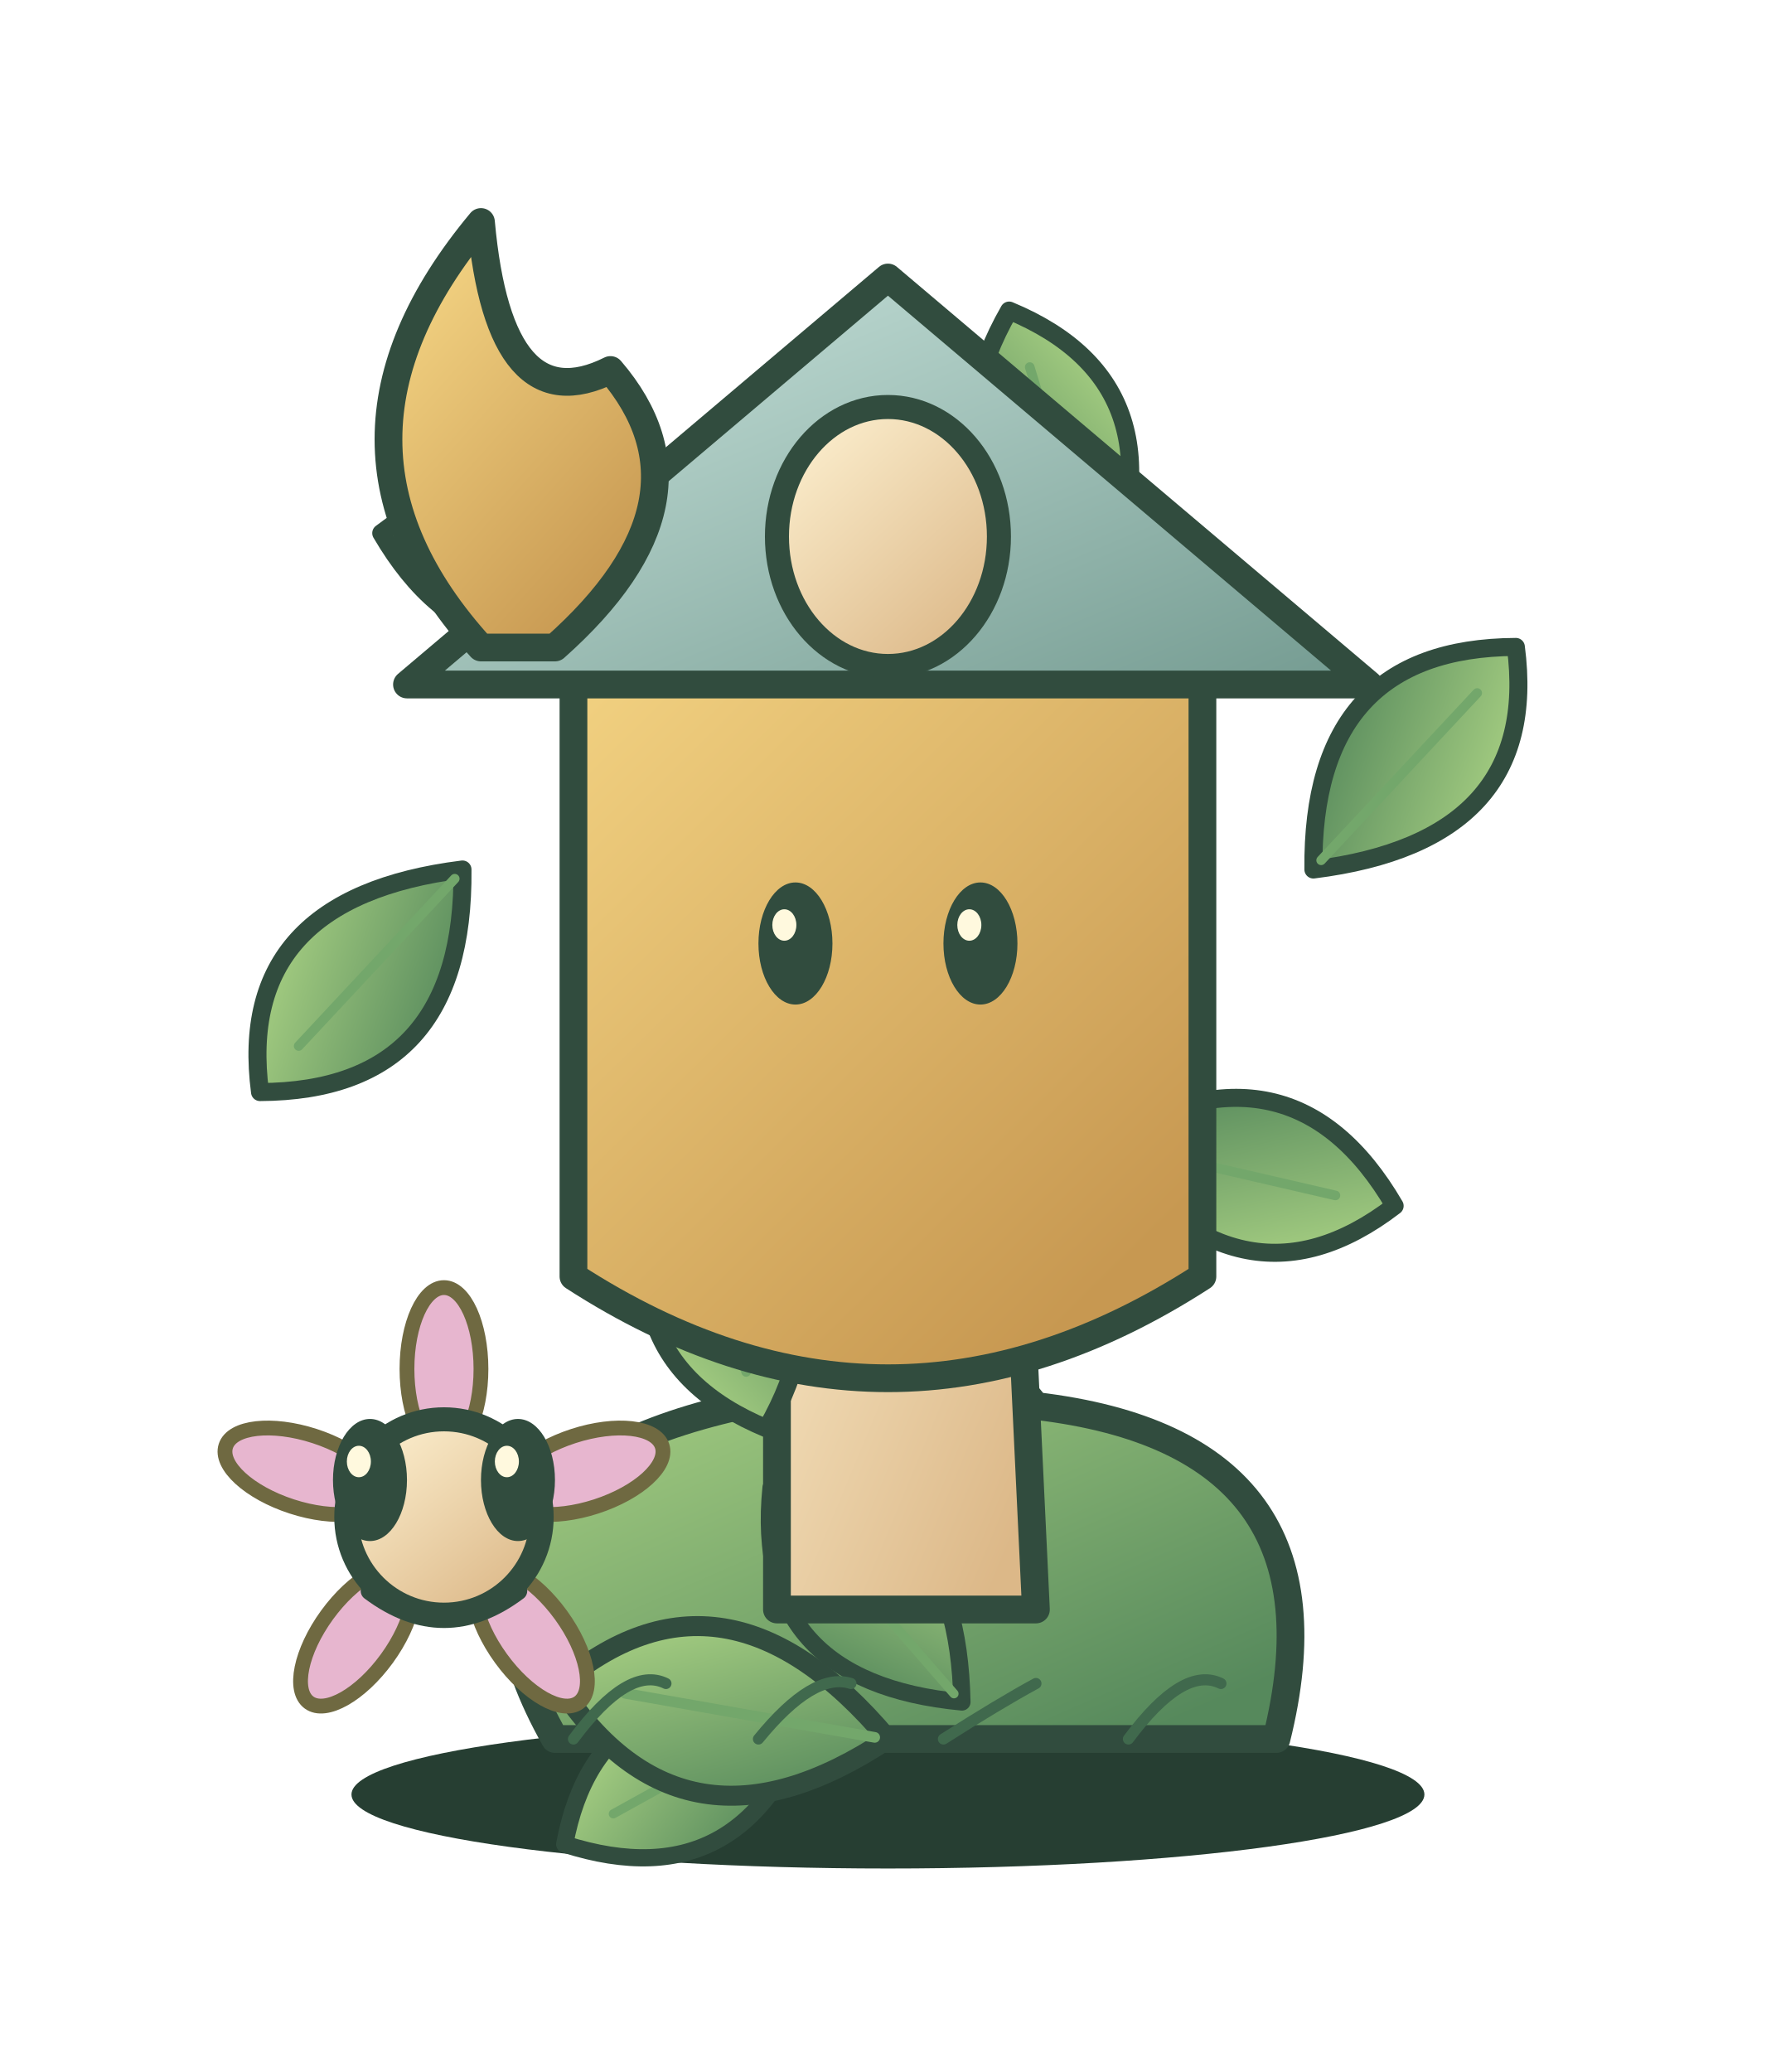
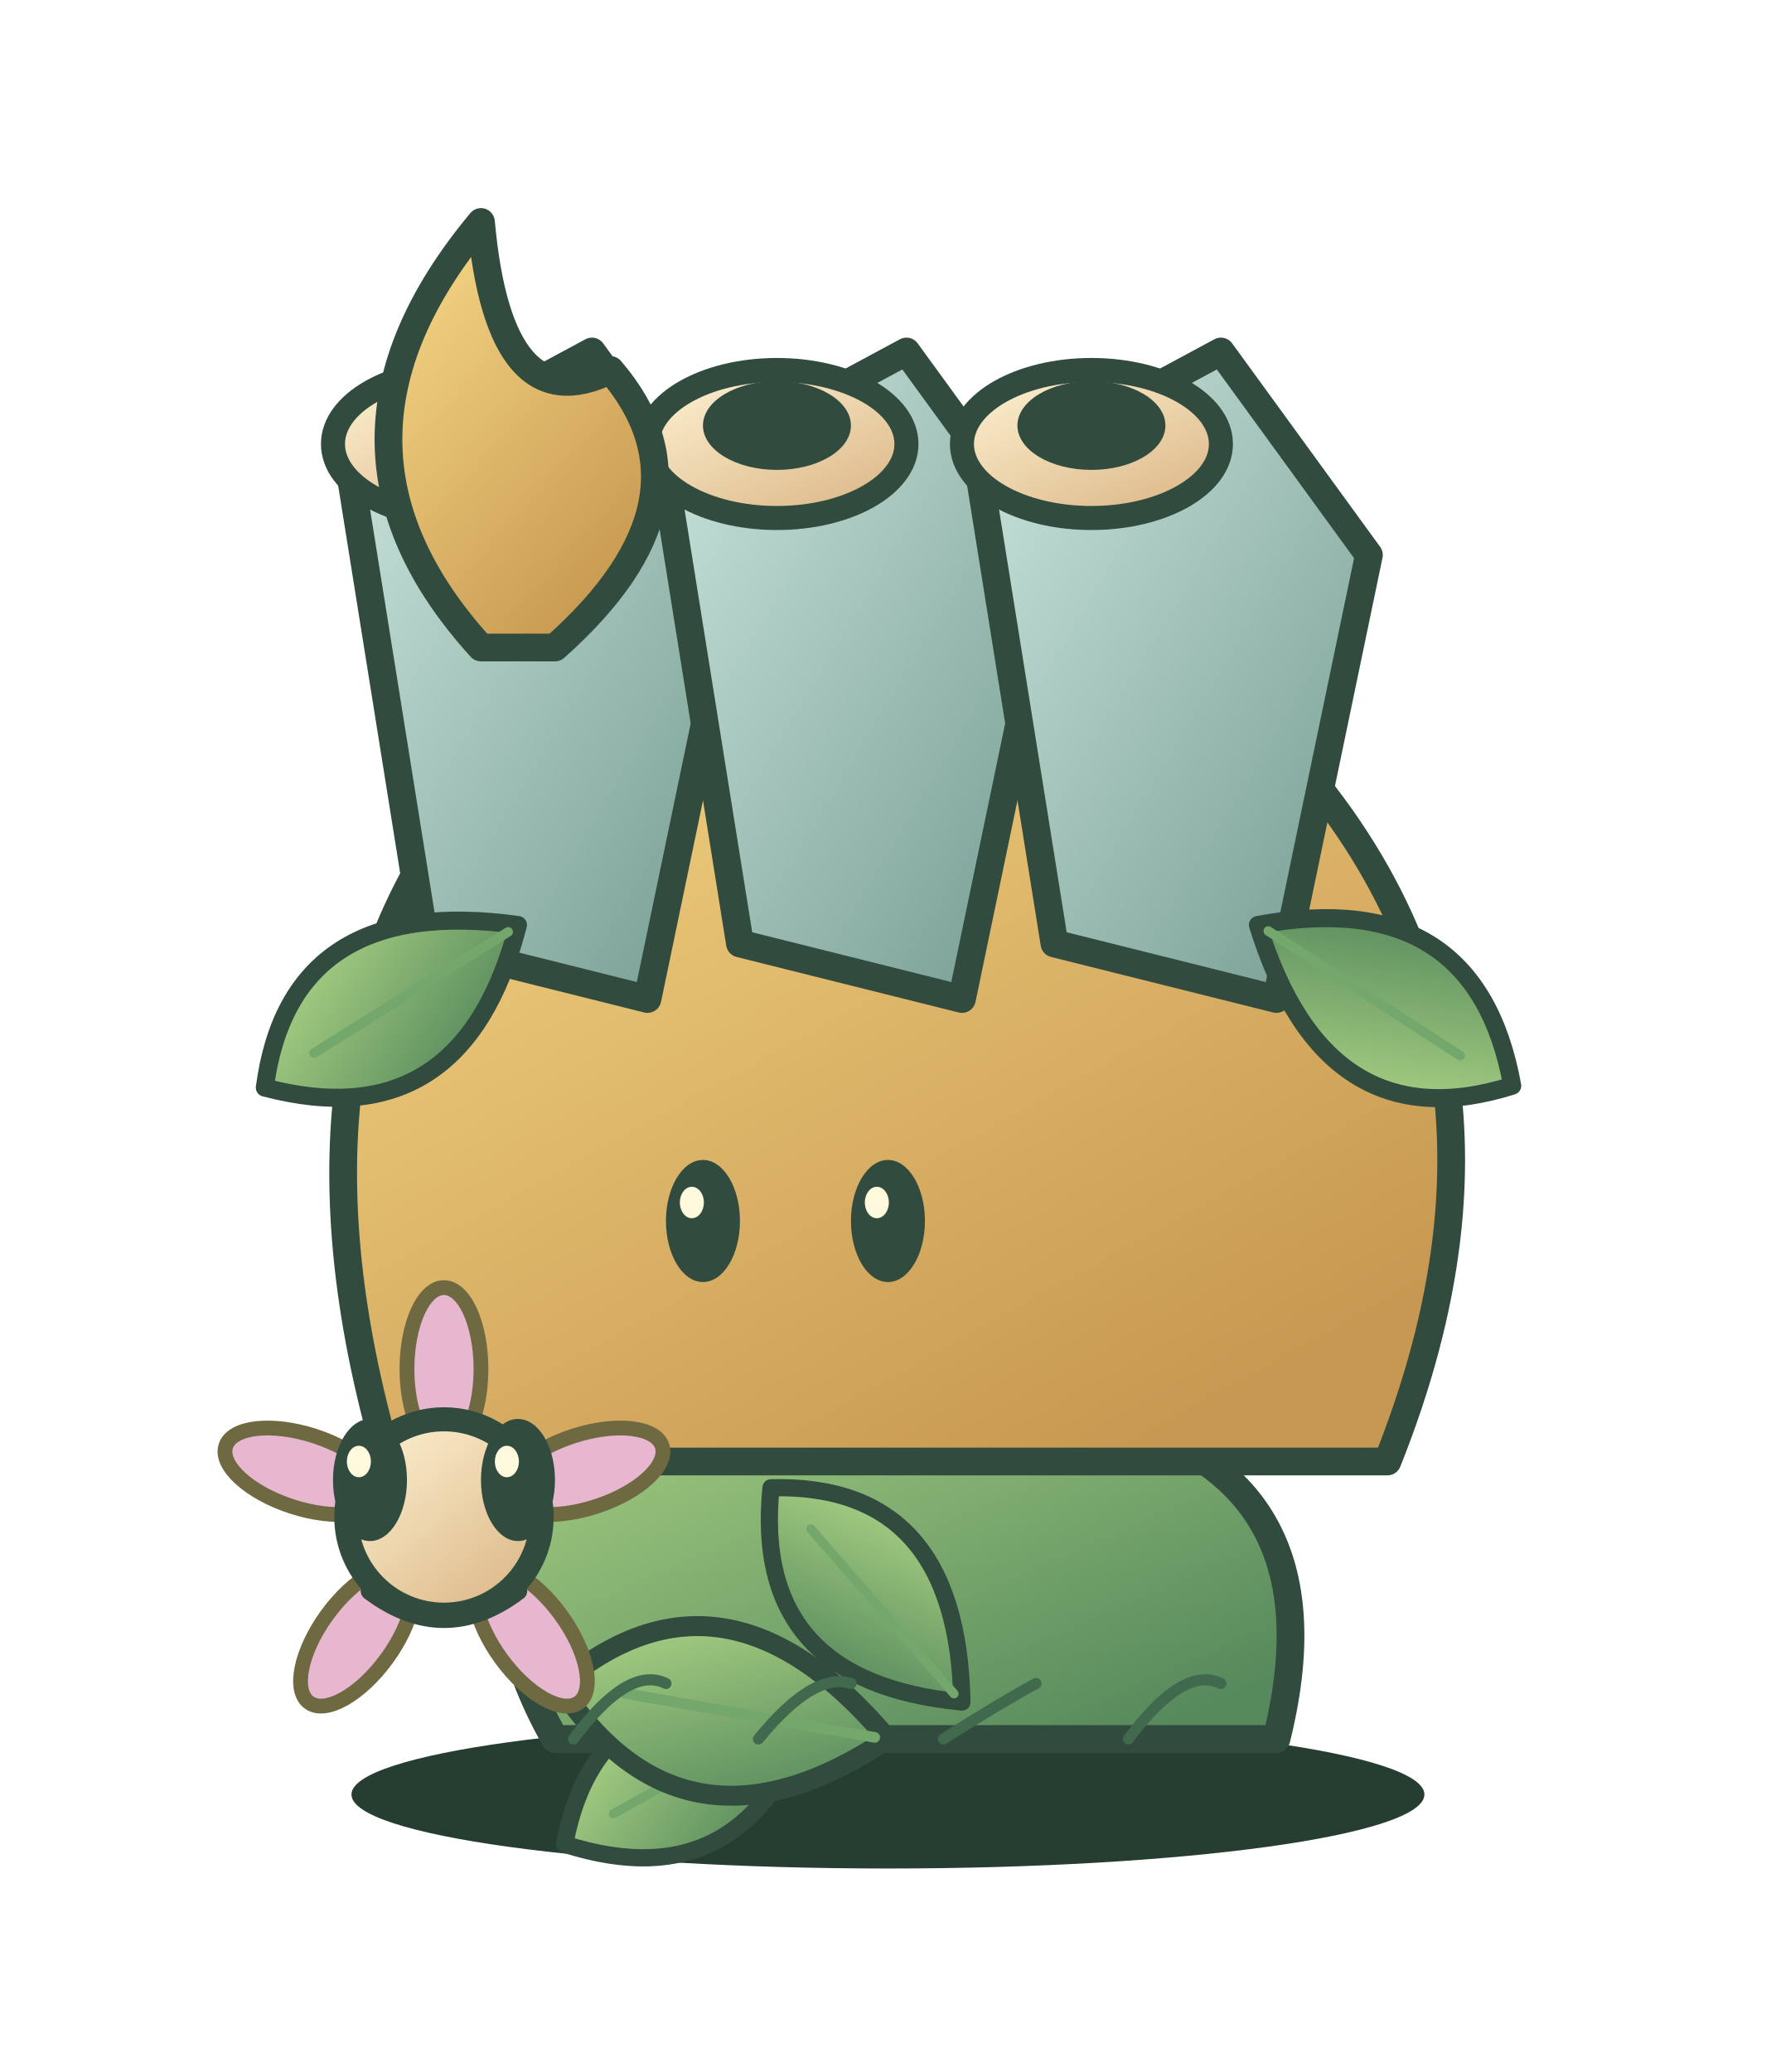
- <svg xmlns="http://www.w3.org/2000/svg" width="192" height="224" viewBox="-48 -60 96 112" data-plant-kind="prime_caldera_garden" data-facing="right" data-geometry-signature="683137a0a2ce491d">
+ <svg xmlns="http://www.w3.org/2000/svg" width="192" height="224" viewBox="-48 -60 96 112" data-plant-kind="prime_caldera_garden" data-facing="right" data-geometry-signature="2f74ad176c199627">
  <defs>
    <linearGradient id="leaf" x2=".8" y2="1">
      <stop stop-color="#b1d887" />
      <stop offset="1" stop-color="#56895c" />
    </linearGradient>
    <linearGradient id="body" x2=".7" y2="1">
      <stop stop-color="#f9db89" />
      <stop offset="1" stop-color="#c79851" />
    </linearGradient>
    <linearGradient id="cream" x2=".8" y2="1">
      <stop stop-color="#fff4d5" />
      <stop offset="1" stop-color="#dcb888" />
    </linearGradient>
    <linearGradient id="metal" x2="1" y2="1">
      <stop stop-color="#cce6df" />
      <stop offset="1" stop-color="#739a90" />
    </linearGradient>
  </defs>
  <ellipse cx="0.00" cy="37.00" rx="29.00" ry="4.00" fill="#263e32" stroke="none" stroke-width="0" />
  <path d="M-18 34 Q-25.89 20 -8 16 Q0 6 8 16 Q25 18 21 34Z" fill="url(#leaf)" stroke="#314c3e" stroke-width="1.5" stroke-linejoin="round" stroke-linecap="round" />
  <g transform="translate(-4 32) rotate(-32) scale(0.62)">
    <path d="M0 0 Q-14 -13 -25 -1 Q-14 12 0 0Z" fill="url(#leaf)" stroke="#314c3e" stroke-width="1.5" stroke-linejoin="round" stroke-linecap="round" />
    <path d="M-1 0 L-20 -1" fill="none" stroke="#73a76b" stroke-width="0.8" stroke-linejoin="round" stroke-linecap="round" />
  </g>
  <g transform="translate(0 34) rotate(7) scale(0.72)">
    <path d="M0 0 Q-14 -13 -25 -1 Q-14 12 0 0Z" fill="url(#leaf)" stroke="#314c3e" stroke-width="1.5" stroke-linejoin="round" stroke-linecap="round" />
    <path d="M-1 0 L-20 -1" fill="none" stroke="#73a76b" stroke-width="0.8" stroke-linejoin="round" stroke-linecap="round" />
  </g>
  <g transform="translate(4 32) rotate(46) scale(0.62)">
    <path d="M0 0 Q-14 -13 -25 -1 Q-14 12 0 0Z" fill="url(#leaf)" stroke="#314c3e" stroke-width="1.5" stroke-linejoin="round" stroke-linecap="round" />
    <path d="M-1 0 L-20 -1" fill="none" stroke="#73a76b" stroke-width="0.8" stroke-linejoin="round" stroke-linecap="round" />
  </g>
-   <path d="M-6 27 L-6 -15 L6 -15 L8 27Z" fill="url(#cream)" stroke="#314c3e" stroke-width="1.5" stroke-linejoin="round" stroke-linecap="round" />
-   <g transform="translate(23.0 -13.0) rotate(130) scale(0.65)">
+   <path d="M-27 19 Q-34 -5 -21 -19 Q-5 -36 18 -23 Q37 -6 27 19Z" fill="url(#body)" stroke="#314c3e" stroke-width="1.5" stroke-linejoin="round" stroke-linecap="round" />
+   <ellipse cx="-10.00" cy="6.00" rx="2.00" ry="3.30" fill="#314c3e" stroke="none" stroke-width="1.3" />
+   <ellipse cx="-10.60" cy="5.00" rx="0.65" ry="0.85" fill="#fff9de" stroke="none" stroke-width="1.3" />
+   <ellipse cx="0.00" cy="6.00" rx="2.00" ry="3.30" fill="#314c3e" stroke="none" stroke-width="1.3" />
+   <ellipse cx="-0.60" cy="5.00" rx="0.65" ry="0.85" fill="#fff9de" stroke="none" stroke-width="1.3" />
+   <path d="M-25 -9 L-29 -34 L-16 -41 L-8 -30 L-13 -6Z" fill="url(#metal)" stroke="#314c3e" stroke-width="1.5" stroke-linejoin="round" stroke-linecap="round" />
+   <ellipse cx="-23.00" cy="-36.00" rx="7.00" ry="4.00" fill="url(#cream)" stroke="#314c3e" stroke-width="1.3" />
+   <ellipse cx="-23.00" cy="-37.00" rx="4.00" ry="2.40" fill="#314c3e" stroke="none" stroke-width="1.3" />
+   <path d="M-8 -9 L-12 -34 L1 -41 L9 -30 L4 -6Z" fill="url(#metal)" stroke="#314c3e" stroke-width="1.5" stroke-linejoin="round" stroke-linecap="round" />
+   <ellipse cx="-6.00" cy="-36.00" rx="7.00" ry="4.00" fill="url(#cream)" stroke="#314c3e" stroke-width="1.3" />
+   <ellipse cx="-6.00" cy="-37.00" rx="4.00" ry="2.40" fill="#314c3e" stroke="none" stroke-width="1.3" />
+   <path d="M9 -9 L5 -34 L18 -41 L26 -30 L21 -6Z" fill="url(#metal)" stroke="#314c3e" stroke-width="1.5" stroke-linejoin="round" stroke-linecap="round" />
+   <ellipse cx="11.00" cy="-36.00" rx="7.00" ry="4.00" fill="url(#cream)" stroke="#314c3e" stroke-width="1.3" />
+   <ellipse cx="11.00" cy="-37.00" rx="4.00" ry="2.40" fill="#314c3e" stroke="none" stroke-width="1.3" />
+   <g transform="translate(-20 -10) rotate(-35) scale(0.65)">
    <path d="M0 0 Q-14 -13 -25 -1 Q-14 12 0 0Z" fill="url(#leaf)" stroke="#314c3e" stroke-width="1.5" stroke-linejoin="round" stroke-linecap="round" />
    <path d="M-1 0 L-20 -1" fill="none" stroke="#73a76b" stroke-width="0.8" stroke-linejoin="round" stroke-linecap="round" />
  </g>
-   <g transform="translate(11.5 1.72) rotate(190) scale(0.65)">
+   <g transform="translate(20 -10) rotate(210) scale(0.65)">
    <path d="M0 0 Q-14 -13 -25 -1 Q-14 12 0 0Z" fill="url(#leaf)" stroke="#314c3e" stroke-width="1.5" stroke-linejoin="round" stroke-linecap="round" />
    <path d="M-1 0 L-20 -1" fill="none" stroke="#73a76b" stroke-width="0.8" stroke-linejoin="round" stroke-linecap="round" />
  </g>
-   <g transform="translate(-11.5 1.72) rotate(250) scale(0.65)">
-     <path d="M0 0 Q-14 -13 -25 -1 Q-14 12 0 0Z" fill="url(#leaf)" stroke="#314c3e" stroke-width="1.5" stroke-linejoin="round" stroke-linecap="round" />
-     <path d="M-1 0 L-20 -1" fill="none" stroke="#73a76b" stroke-width="0.8" stroke-linejoin="round" stroke-linecap="round" />
-   </g>
-   <g transform="translate(-23.0 -13.0) rotate(310) scale(0.65)">
-     <path d="M0 0 Q-14 -13 -25 -1 Q-14 12 0 0Z" fill="url(#leaf)" stroke="#314c3e" stroke-width="1.5" stroke-linejoin="round" stroke-linecap="round" />
-     <path d="M-1 0 L-20 -1" fill="none" stroke="#73a76b" stroke-width="0.8" stroke-linejoin="round" stroke-linecap="round" />
-   </g>
-   <g transform="translate(-11.5 -27.72) rotate(370) scale(0.65)">
-     <path d="M0 0 Q-14 -13 -25 -1 Q-14 12 0 0Z" fill="url(#leaf)" stroke="#314c3e" stroke-width="1.5" stroke-linejoin="round" stroke-linecap="round" />
-     <path d="M-1 0 L-20 -1" fill="none" stroke="#73a76b" stroke-width="0.8" stroke-linejoin="round" stroke-linecap="round" />
-   </g>
-   <g transform="translate(11.5 -27.72) rotate(430) scale(0.65)">
-     <path d="M0 0 Q-14 -13 -25 -1 Q-14 12 0 0Z" fill="url(#leaf)" stroke="#314c3e" stroke-width="1.5" stroke-linejoin="round" stroke-linecap="round" />
-     <path d="M-1 0 L-20 -1" fill="none" stroke="#73a76b" stroke-width="0.8" stroke-linejoin="round" stroke-linecap="round" />
-   </g>
-   <path d="M-17 9 L-17 -26 Q0 -42 17 -26 L17 9 Q0 20 -17 9Z" fill="url(#body)" stroke="#314c3e" stroke-width="1.5" stroke-linejoin="round" stroke-linecap="round" />
-   <ellipse cx="-5.00" cy="-9.00" rx="2.00" ry="3.30" fill="#314c3e" stroke="none" stroke-width="1.3" />
-   <ellipse cx="-5.60" cy="-10.00" rx="0.65" ry="0.85" fill="#fff9de" stroke="none" stroke-width="1.3" />
-   <ellipse cx="5.00" cy="-9.00" rx="2.00" ry="3.30" fill="#314c3e" stroke="none" stroke-width="1.3" />
-   <ellipse cx="4.40" cy="-10.00" rx="0.65" ry="0.85" fill="#fff9de" stroke="none" stroke-width="1.3" />
-   <path d="M-26 -23 L0 -45 L26 -23Z" fill="url(#metal)" stroke="#314c3e" stroke-width="1.5" stroke-linejoin="round" stroke-linecap="round" />
-   <ellipse cx="0.00" cy="-31.00" rx="6.00" ry="7.00" fill="url(#cream)" stroke="#314c3e" stroke-width="1.3" />
  <path d="M-22 -25 Q-32 -36 -22 -48 Q-21 -37 -15 -40 Q-9 -33 -18 -25Z" fill="url(#body)" stroke="#314c3e" stroke-width="1.5" stroke-linejoin="round" stroke-linecap="round" />
  <g transform="translate(-24 22) rotate(0.0)">
    <ellipse cx="0.00" cy="-8.00" rx="2.00" ry="4.40" fill="#e7b6cf" stroke="#6f6941" stroke-width="0.8" />
  </g>
  <g transform="translate(-24 22) rotate(72.0)">
    <ellipse cx="0.00" cy="-8.00" rx="2.00" ry="4.40" fill="#e7b6cf" stroke="#6f6941" stroke-width="0.8" />
  </g>
  <g transform="translate(-24 22) rotate(144.0)">
    <ellipse cx="0.00" cy="-8.00" rx="2.00" ry="4.40" fill="#e7b6cf" stroke="#6f6941" stroke-width="0.8" />
  </g>
  <g transform="translate(-24 22) rotate(216.0)">
    <ellipse cx="0.00" cy="-8.00" rx="2.00" ry="4.40" fill="#e7b6cf" stroke="#6f6941" stroke-width="0.8" />
  </g>
  <g transform="translate(-24 22) rotate(288.0)">
    <ellipse cx="0.00" cy="-8.00" rx="2.00" ry="4.40" fill="#e7b6cf" stroke="#6f6941" stroke-width="0.8" />
  </g>
  <ellipse cx="-24.00" cy="22.00" rx="5.28" ry="5.28" fill="url(#cream)" stroke="#314c3e" stroke-width="1.3" />
  <ellipse cx="-28.00" cy="20.00" rx="2.00" ry="3.30" fill="#314c3e" stroke="none" stroke-width="1.3" />
  <ellipse cx="-28.60" cy="19.00" rx="0.65" ry="0.85" fill="#fff9de" stroke="none" stroke-width="1.3" />
  <ellipse cx="-20.00" cy="20.00" rx="2.00" ry="3.30" fill="#314c3e" stroke="none" stroke-width="1.3" />
  <ellipse cx="-20.60" cy="19.00" rx="0.65" ry="0.85" fill="#fff9de" stroke="none" stroke-width="1.3" />
  <path d="M-28 26 Q-24 29 -20 26" fill="none" stroke="#314c3e" stroke-width="1" stroke-linejoin="round" stroke-linecap="round" />
  <path d="M-17 34 Q-14.022 30.000 -12 31" fill="none" stroke="#40694d" stroke-width="0.6" stroke-linejoin="round" stroke-linecap="round" />
  <path d="M-7 34 Q-4.022 30.350 -2 31" fill="none" stroke="#40694d" stroke-width="0.6" stroke-linejoin="round" stroke-linecap="round" />
  <path d="M3 34 Q5.978 32.100 8 31" fill="none" stroke="#40694d" stroke-width="0.6" stroke-linejoin="round" stroke-linecap="round" />
  <path d="M13 34 Q15.978 30.000 18 31" fill="none" stroke="#40694d" stroke-width="0.6" stroke-linejoin="round" stroke-linecap="round" />
</svg>
